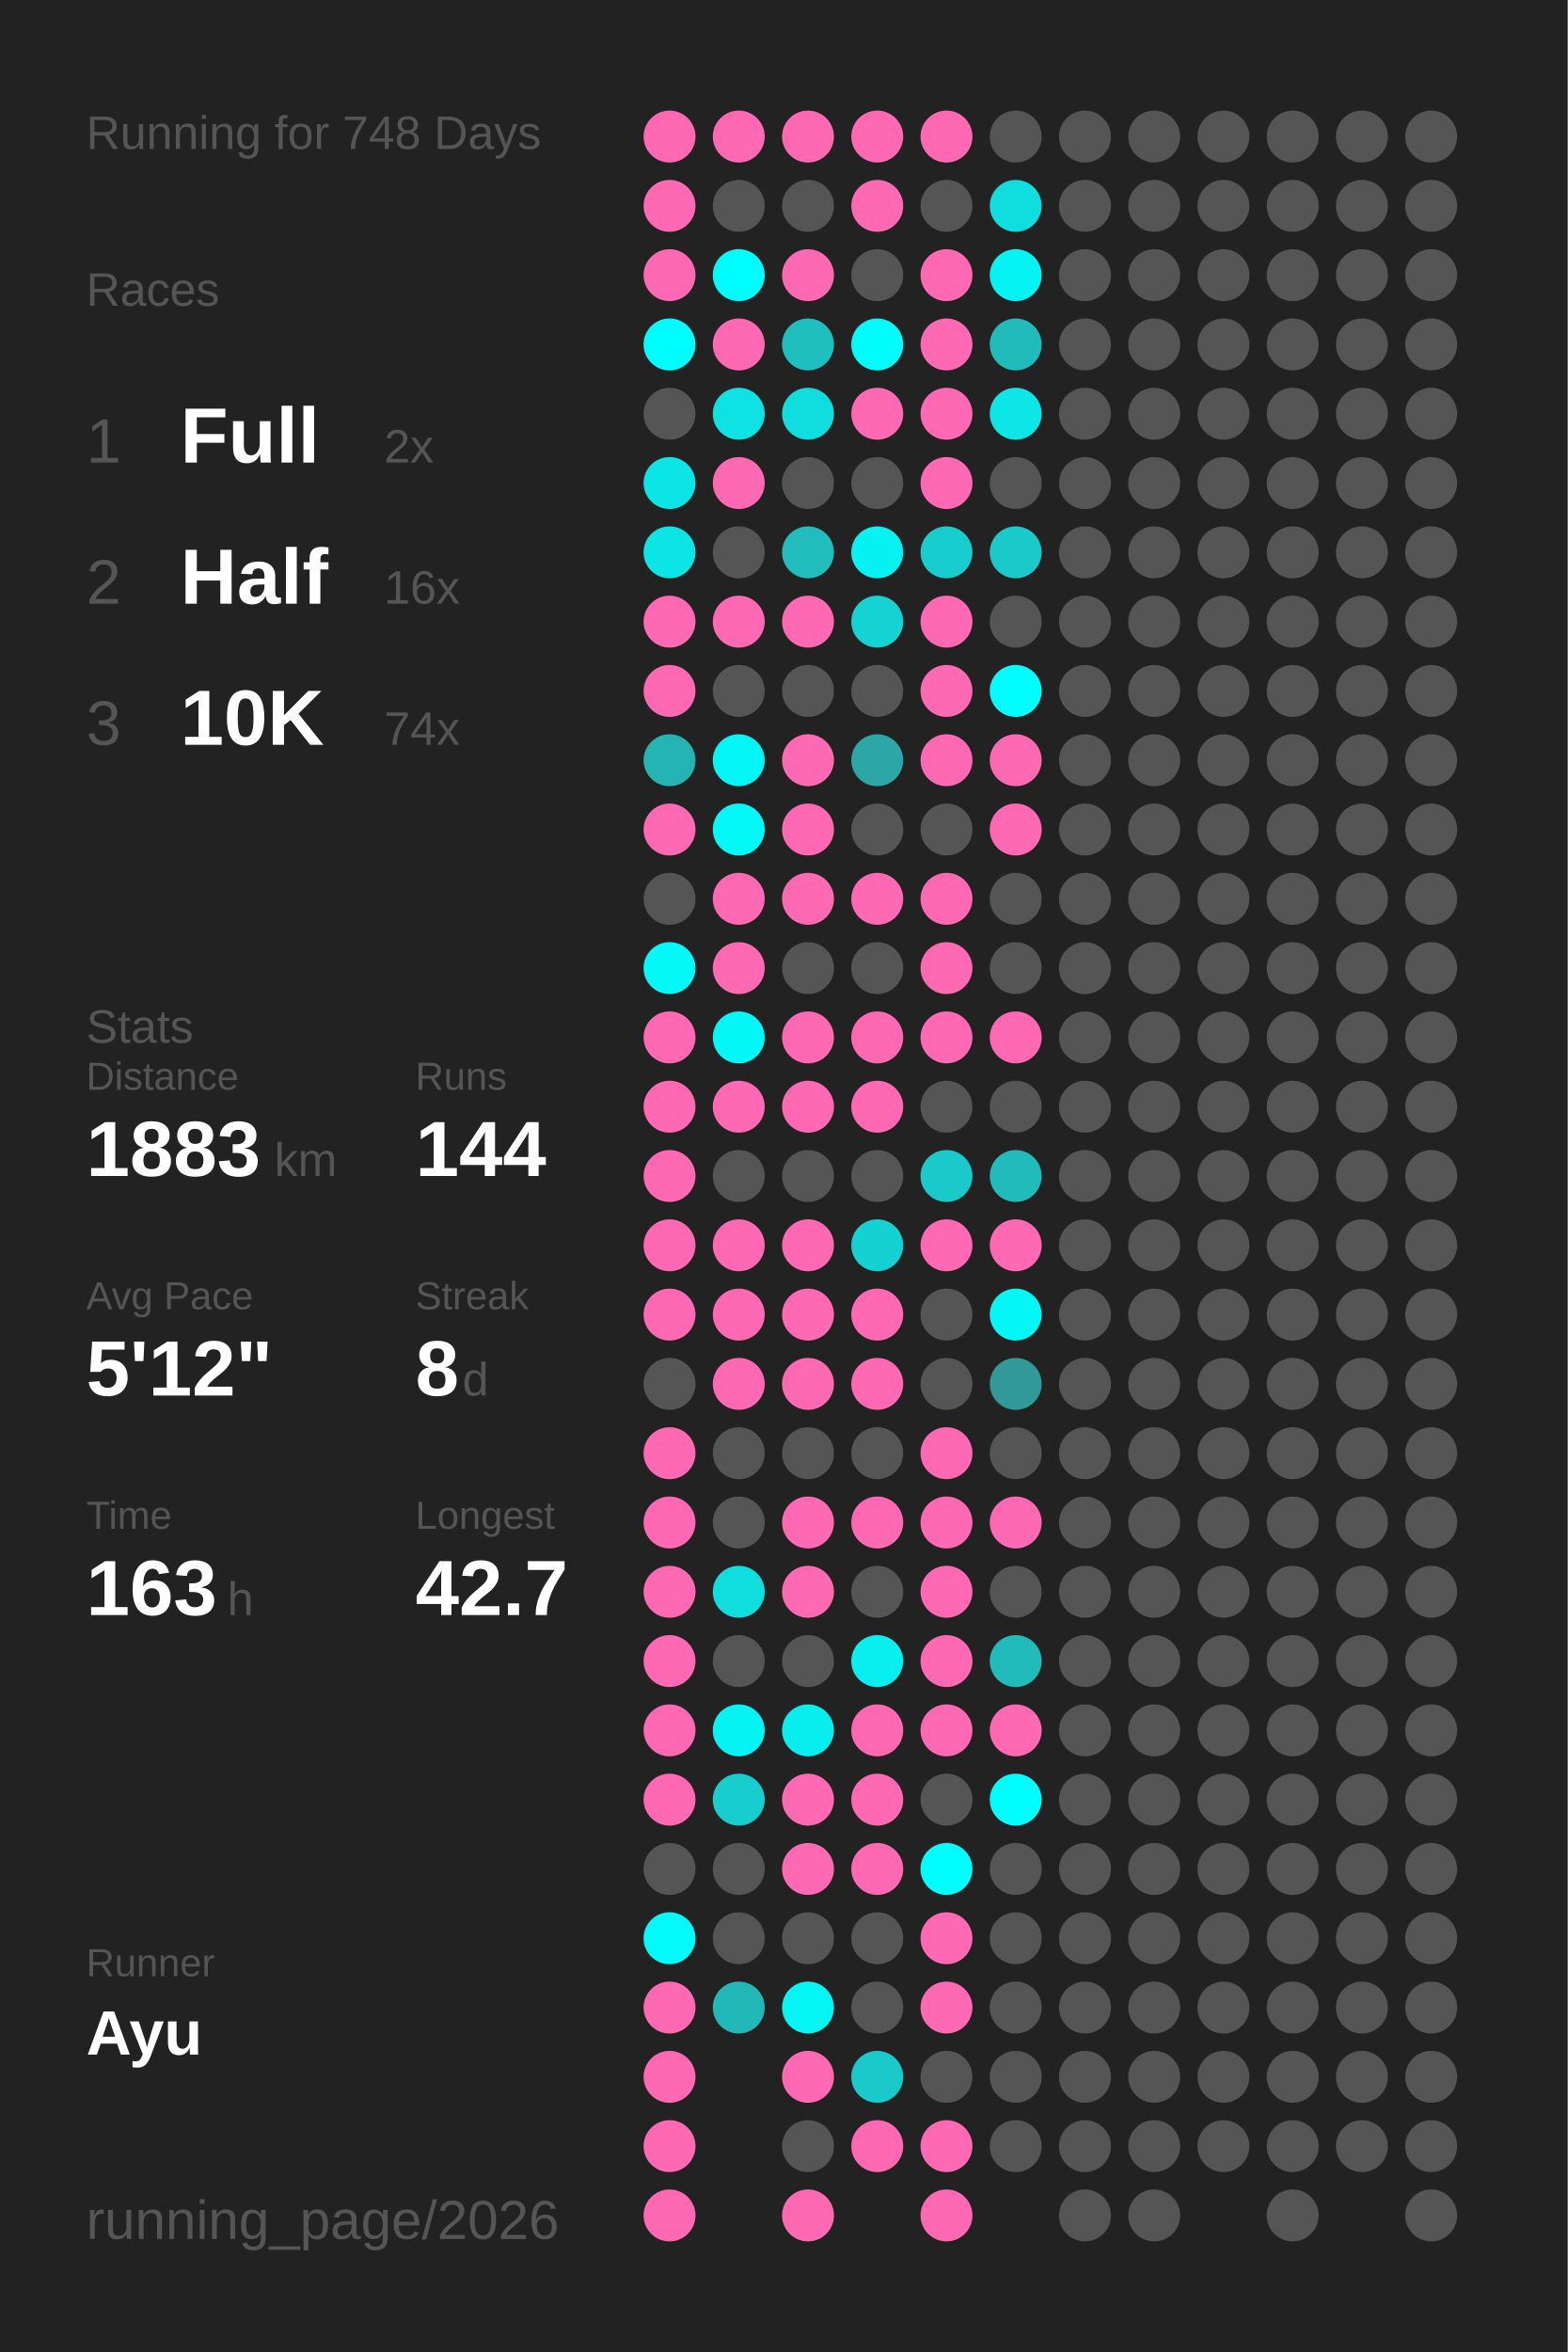
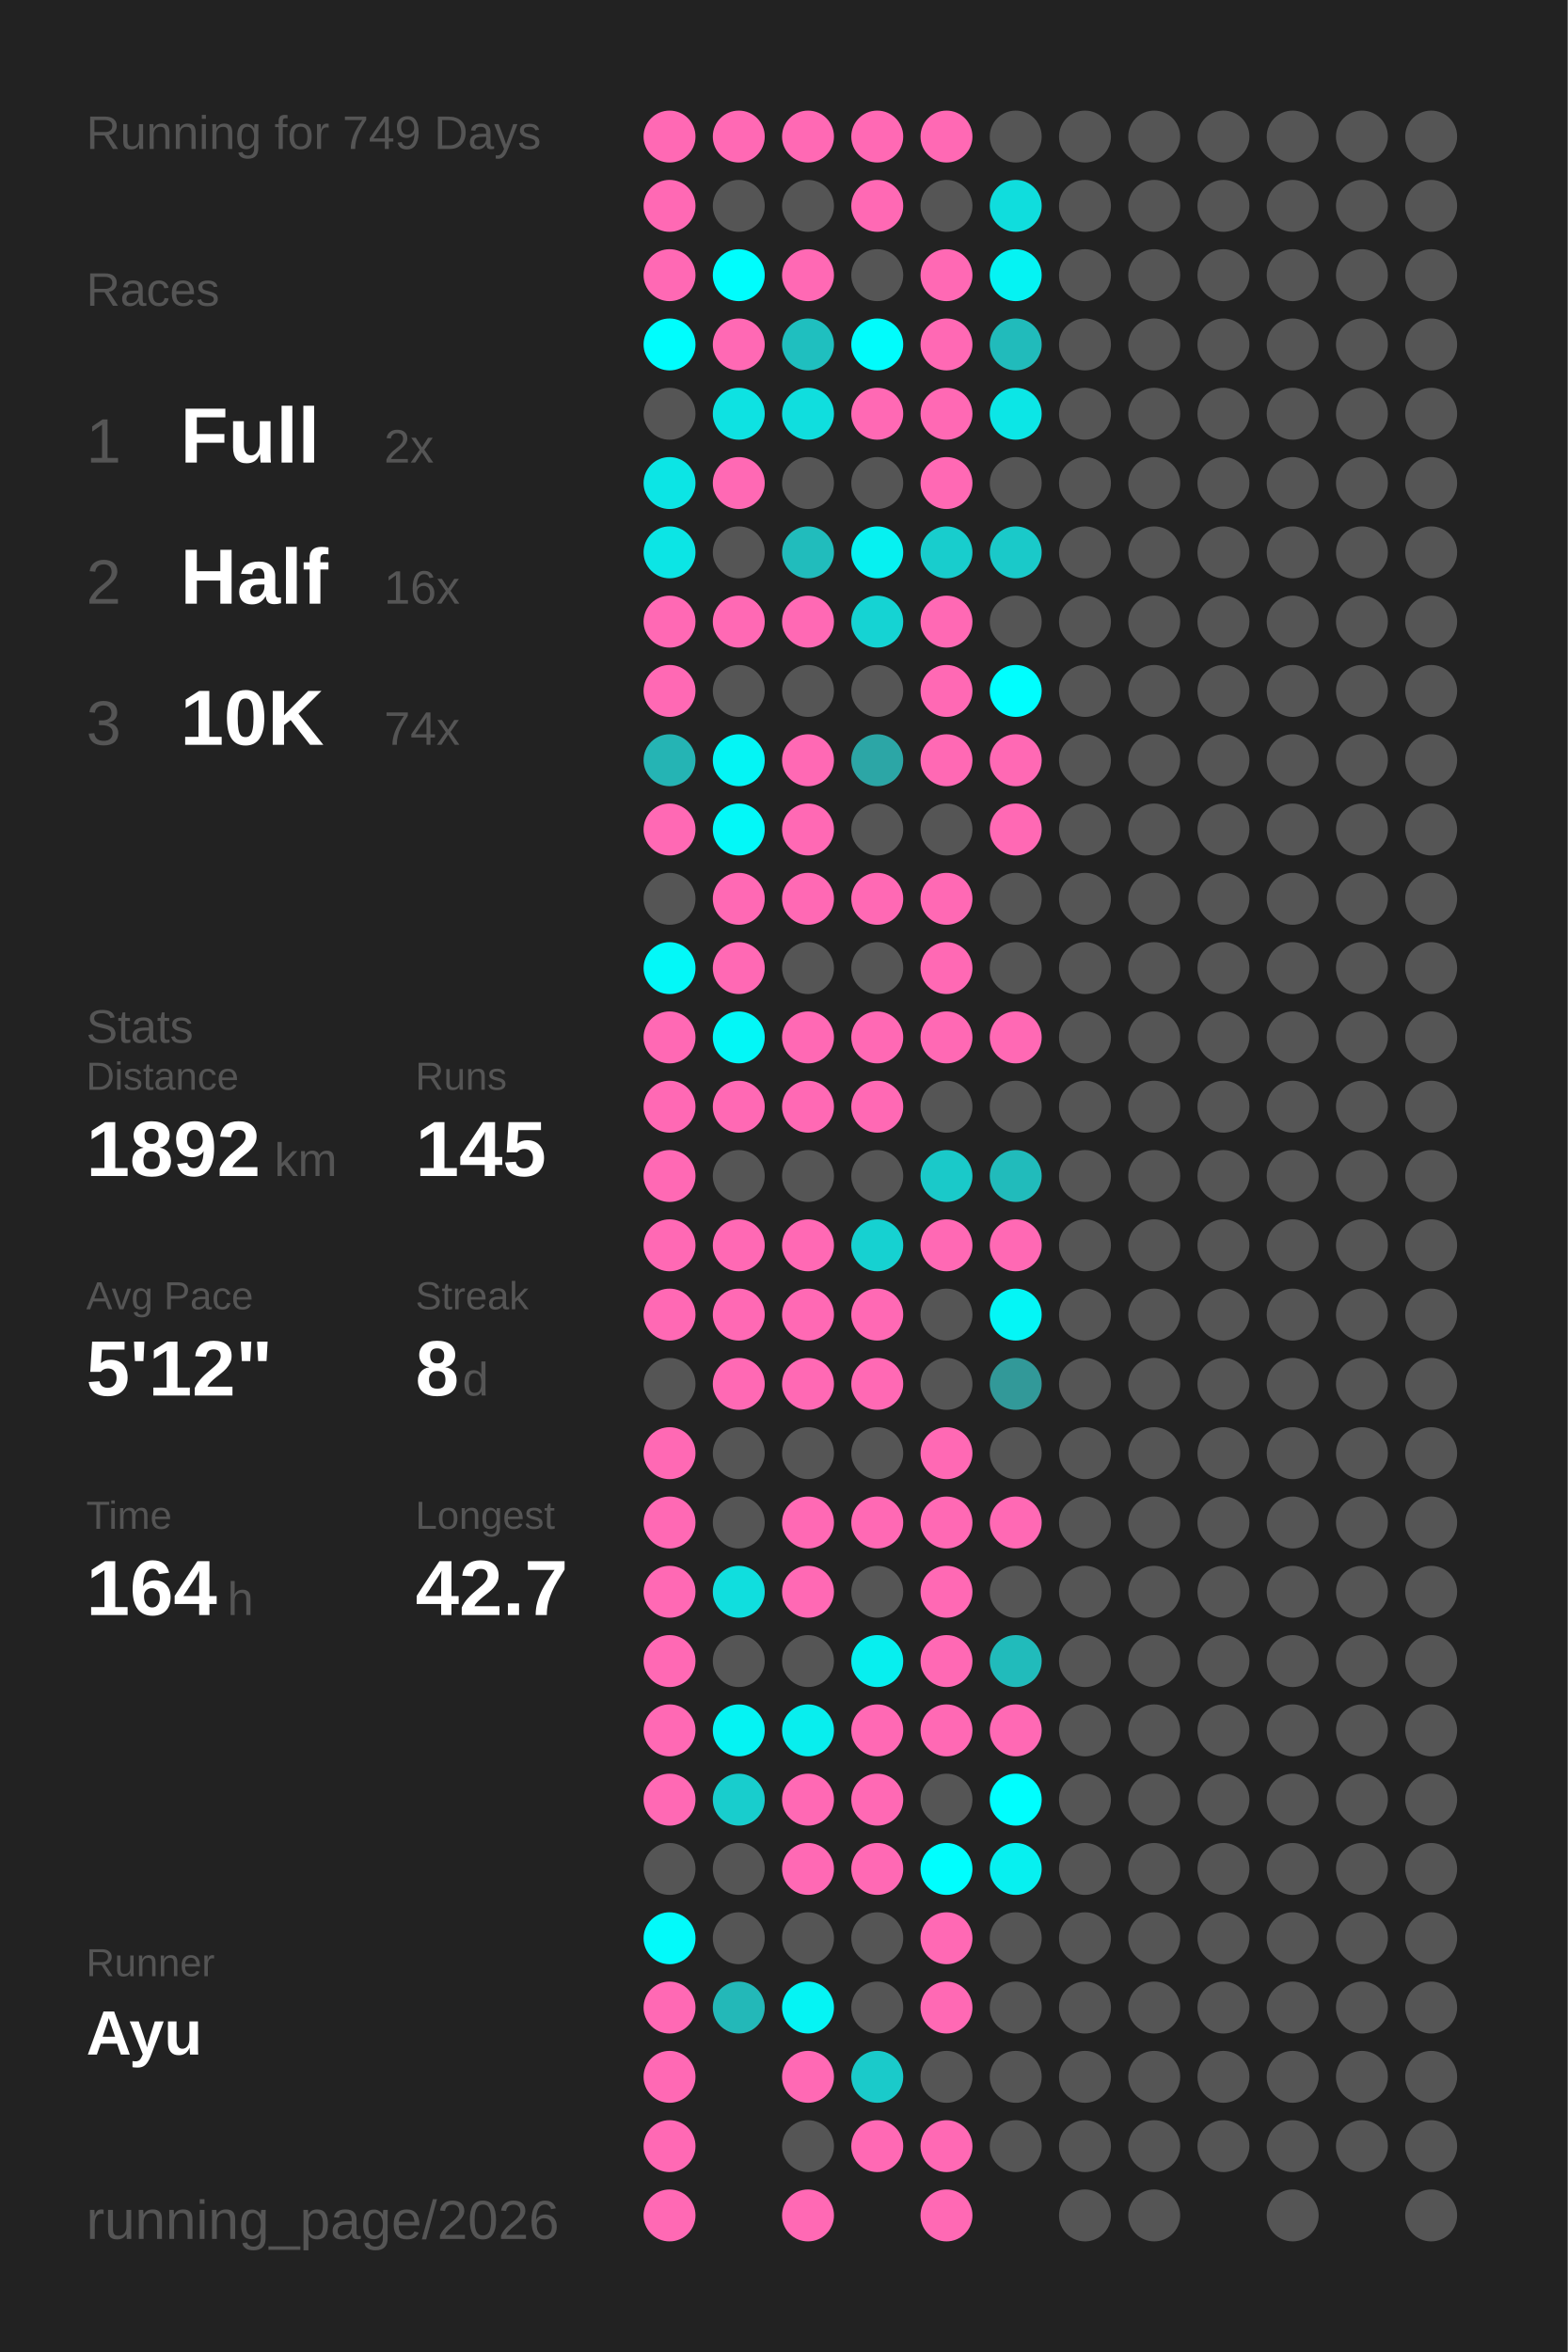
<svg xmlns="http://www.w3.org/2000/svg" baseProfile="full" height="300mm" version="1.1" viewBox="0,0,200,300" width="200mm">
  <defs />
  <rect fill="#222222" height="300" width="200" x="0" y="0" />
-   <text fill="#555555" style="font-size:6px; font-family:Arial;" x="11" y="19">Running for 748 Days</text>
+   <text fill="#555555" style="font-size:6px; font-family:Arial;" x="11" y="19">Running for 749 Days</text>
  <text fill="#555555" style="font-size:6px; font-family:Arial;" x="11" y="39">Races</text>
  <text fill="#555555" style="font-size:8px; font-family:Arial;" x="11" y="59">1</text>
  <text fill="#FFFFFF" style="font-size:10px; font-family:Arial; font-weight:bold;" x="23" y="59">Full</text>
  <text fill="#555555" style="font-size:6px; font-family:Arial;" x="49" y="59">2x</text>
  <text fill="#555555" style="font-size:8px; font-family:Arial;" x="11" y="77">2</text>
  <text fill="#FFFFFF" style="font-size:10px; font-family:Arial; font-weight:bold;" x="23" y="77">Half</text>
  <text fill="#555555" style="font-size:6px; font-family:Arial;" x="49" y="77">16x</text>
  <text fill="#555555" style="font-size:8px; font-family:Arial;" x="11" y="95">3</text>
  <text fill="#FFFFFF" style="font-size:10px; font-family:Arial; font-weight:bold;" x="23" y="95">10K</text>
  <text fill="#555555" style="font-size:6px; font-family:Arial;" x="49" y="95">74x</text>
  <text fill="#555555" style="font-size:6px; font-family:Arial;" x="11" y="133">Stats</text>
  <text fill="#555555" style="font-size:5px; font-family:Arial;" x="11" y="139">Distance</text>
-   <text fill="#FFFFFF" style="font-size:10px; font-family:Arial; font-weight:bold;" x="11" y="150">1883</text>
+   <text fill="#FFFFFF" style="font-size:10px; font-family:Arial; font-weight:bold;" x="11" y="150">1892</text>
  <text fill="#555555" style="font-size:6px; font-family:Arial;" x="35" y="150">km</text>
  <text fill="#555555" style="font-size:5px; font-family:Arial;" x="53" y="139">Runs</text>
-   <text fill="#FFFFFF" style="font-size:10px; font-family:Arial; font-weight:bold;" x="53" y="150">144</text>
+   <text fill="#FFFFFF" style="font-size:10px; font-family:Arial; font-weight:bold;" x="53" y="150">145</text>
  <text fill="#555555" style="font-size:5px; font-family:Arial;" x="11" y="167">Avg Pace</text>
  <text fill="#FFFFFF" style="font-size:10px; font-family:Arial; font-weight:bold;" x="11" y="178">5'12"</text>
  <text fill="#555555" style="font-size:5px; font-family:Arial;" x="53" y="167">Streak</text>
  <text fill="#FFFFFF" style="font-size:10px; font-family:Arial; font-weight:bold;" x="53" y="178">8</text>
  <text fill="#555555" style="font-size:6px; font-family:Arial;" x="59" y="178">d</text>
  <text fill="#555555" style="font-size:5px; font-family:Arial;" x="11" y="195">Time</text>
-   <text fill="#FFFFFF" style="font-size:10px; font-family:Arial; font-weight:bold;" x="11" y="206">163</text>
+   <text fill="#FFFFFF" style="font-size:10px; font-family:Arial; font-weight:bold;" x="11" y="206">164</text>
  <text fill="#555555" style="font-size:6px; font-family:Arial;" x="29" y="206">h</text>
  <text fill="#555555" style="font-size:5px; font-family:Arial;" x="53" y="195">Longest</text>
  <text fill="#FFFFFF" style="font-size:10px; font-family:Arial; font-weight:bold;" x="53" y="206">42.7</text>
  <text fill="#555555" style="font-size:5px; font-family:Arial;" x="11" y="252.065">Runner</text>
  <text fill="#FFFFFF" style="font-size:8px; font-family:Arial; font-weight:bold;" x="11" y="262.065">Ayu</text>
  <text fill="#555555" style="font-size:7px; font-family:Arial;" x="11" y="285.581">running_page/2026</text>
  <circle cx="85.417" cy="17.419" fill="#ff69b4" r="3.312" />
  <circle cx="85.417" cy="26.258" fill="#ff69b4" r="3.312" />
  <circle cx="85.417" cy="35.097" fill="#ff69b4" r="3.312" />
  <circle cx="85.417" cy="43.935" fill="#00fdfd" r="3.312" />
  <circle cx="85.417" cy="52.774" fill="#555555" r="3.312" />
  <circle cx="85.417" cy="61.613" fill="#0ce5e5" r="3.312" />
  <circle cx="85.417" cy="70.452" fill="#0ce5e5" r="3.312" />
  <circle cx="85.417" cy="79.29" fill="#ff69b4" r="3.312" />
  <circle cx="85.417" cy="88.129" fill="#ff69b4" r="3.312" />
  <circle cx="85.417" cy="96.968" fill="#25b4b4" r="3.312" />
  <circle cx="85.417" cy="105.806" fill="#ff69b4" r="3.312" />
  <circle cx="85.417" cy="114.645" fill="#555555" r="3.312" />
  <circle cx="85.417" cy="123.484" fill="#03f8f8" r="3.312" />
  <circle cx="85.417" cy="132.323" fill="#ff69b4" r="3.312" />
  <circle cx="85.417" cy="141.161" fill="#ff69b4" r="3.312" />
  <circle cx="85.417" cy="150" fill="#ff69b4" r="3.312" />
  <circle cx="85.417" cy="158.839" fill="#ff69b4" r="3.312" />
  <circle cx="85.417" cy="167.677" fill="#ff69b4" r="3.312" />
  <circle cx="85.417" cy="176.516" fill="#555555" r="3.312" />
  <circle cx="85.417" cy="185.355" fill="#ff69b4" r="3.312" />
  <circle cx="85.417" cy="194.194" fill="#ff69b4" r="3.312" />
  <circle cx="85.417" cy="203.032" fill="#ff69b4" r="3.312" />
  <circle cx="85.417" cy="211.871" fill="#ff69b4" r="3.312" />
  <circle cx="85.417" cy="220.71" fill="#ff69b4" r="3.312" />
  <circle cx="85.417" cy="229.548" fill="#ff69b4" r="3.312" />
  <circle cx="85.417" cy="238.387" fill="#555555" r="3.312" />
  <circle cx="85.417" cy="247.226" fill="#02fafa" r="3.312" />
  <circle cx="85.417" cy="256.065" fill="#ff69b4" r="3.312" />
  <circle cx="85.417" cy="264.903" fill="#ff69b4" r="3.312" />
  <circle cx="85.417" cy="273.742" fill="#ff69b4" r="3.312" />
  <circle cx="85.417" cy="282.581" fill="#ff69b4" r="3.312" />
  <circle cx="94.25" cy="17.419" fill="#ff69b4" r="3.312" />
  <circle cx="94.25" cy="26.258" fill="#555555" r="3.312" />
  <circle cx="94.25" cy="35.097" fill="#00fdfd" r="3.312" />
  <circle cx="94.25" cy="43.935" fill="#ff69b4" r="3.312" />
  <circle cx="94.25" cy="52.774" fill="#0ee2e2" r="3.312" />
  <circle cx="94.25" cy="61.613" fill="#ff69b4" r="3.312" />
  <circle cx="94.25" cy="70.452" fill="#555555" r="3.312" />
  <circle cx="94.25" cy="79.29" fill="#ff69b4" r="3.312" />
  <circle cx="94.25" cy="88.129" fill="#555555" r="3.312" />
  <circle cx="94.25" cy="96.968" fill="#04f5f5" r="3.312" />
  <circle cx="94.25" cy="105.806" fill="#03f8f8" r="3.312" />
  <circle cx="94.25" cy="114.645" fill="#ff69b4" r="3.312" />
  <circle cx="94.25" cy="123.484" fill="#ff69b4" r="3.312" />
  <circle cx="94.25" cy="132.323" fill="#03f7f7" r="3.312" />
  <circle cx="94.25" cy="141.161" fill="#ff69b4" r="3.312" />
  <circle cx="94.25" cy="150" fill="#555555" r="3.312" />
  <circle cx="94.25" cy="158.839" fill="#ff69b4" r="3.312" />
  <circle cx="94.25" cy="167.677" fill="#ff69b4" r="3.312" />
  <circle cx="94.25" cy="176.516" fill="#ff69b4" r="3.312" />
  <circle cx="94.25" cy="185.355" fill="#555555" r="3.312" />
  <circle cx="94.25" cy="194.194" fill="#555555" r="3.312" />
  <circle cx="94.25" cy="203.032" fill="#10dede" r="3.312" />
  <circle cx="94.25" cy="211.871" fill="#555555" r="3.312" />
  <circle cx="94.25" cy="220.71" fill="#05f3f3" r="3.312" />
  <circle cx="94.25" cy="229.548" fill="#18cdcd" r="3.312" />
  <circle cx="94.25" cy="238.387" fill="#555555" r="3.312" />
  <circle cx="94.25" cy="247.226" fill="#555555" r="3.312" />
  <circle cx="94.25" cy="256.065" fill="#23b8b8" r="3.312" />
  <circle cx="103.083" cy="17.419" fill="#ff69b4" r="3.312" />
  <circle cx="103.083" cy="26.258" fill="#555555" r="3.312" />
  <circle cx="103.083" cy="35.097" fill="#ff69b4" r="3.312" />
  <circle cx="103.083" cy="43.935" fill="#1fbfbf" r="3.312" />
  <circle cx="103.083" cy="52.774" fill="#10dede" r="3.312" />
  <circle cx="103.083" cy="61.613" fill="#555555" r="3.312" />
  <circle cx="103.083" cy="70.452" fill="#21bcbc" r="3.312" />
  <circle cx="103.083" cy="79.29" fill="#ff69b4" r="3.312" />
  <circle cx="103.083" cy="88.129" fill="#555555" r="3.312" />
  <circle cx="103.083" cy="96.968" fill="#ff69b4" r="3.312" />
  <circle cx="103.083" cy="105.806" fill="#ff69b4" r="3.312" />
  <circle cx="103.083" cy="114.645" fill="#ff69b4" r="3.312" />
  <circle cx="103.083" cy="123.484" fill="#555555" r="3.312" />
  <circle cx="103.083" cy="132.323" fill="#ff69b4" r="3.312" />
  <circle cx="103.083" cy="141.161" fill="#ff69b4" r="3.312" />
  <circle cx="103.083" cy="150" fill="#555555" r="3.312" />
  <circle cx="103.083" cy="158.839" fill="#ff69b4" r="3.312" />
  <circle cx="103.083" cy="167.677" fill="#ff69b4" r="3.312" />
  <circle cx="103.083" cy="176.516" fill="#ff69b4" r="3.312" />
  <circle cx="103.083" cy="185.355" fill="#555555" r="3.312" />
  <circle cx="103.083" cy="194.194" fill="#ff69b4" r="3.312" />
  <circle cx="103.083" cy="203.032" fill="#ff69b4" r="3.312" />
  <circle cx="103.083" cy="211.871" fill="#555555" r="3.312" />
  <circle cx="103.083" cy="220.71" fill="#08eeee" r="3.312" />
  <circle cx="103.083" cy="229.548" fill="#ff69b4" r="3.312" />
  <circle cx="103.083" cy="238.387" fill="#ff69b4" r="3.312" />
  <circle cx="103.083" cy="247.226" fill="#555555" r="3.312" />
  <circle cx="103.083" cy="256.065" fill="#05f4f4" r="3.312" />
  <circle cx="103.083" cy="264.903" fill="#ff69b4" r="3.312" />
  <circle cx="103.083" cy="273.742" fill="#555555" r="3.312" />
  <circle cx="103.083" cy="282.581" fill="#ff69b4" r="3.312" />
  <circle cx="111.917" cy="17.419" fill="#ff69b4" r="3.312" />
  <circle cx="111.917" cy="26.258" fill="#ff69b4" r="3.312" />
  <circle cx="111.917" cy="35.097" fill="#555555" r="3.312" />
  <circle cx="111.917" cy="43.935" fill="#01fcfc" r="3.312" />
  <circle cx="111.917" cy="52.774" fill="#ff69b4" r="3.312" />
  <circle cx="111.917" cy="61.613" fill="#555555" r="3.312" />
  <circle cx="111.917" cy="70.452" fill="#06f1f1" r="3.312" />
  <circle cx="111.917" cy="79.29" fill="#15d3d3" r="3.312" />
  <circle cx="111.917" cy="88.129" fill="#555555" r="3.312" />
  <circle cx="111.917" cy="96.968" fill="#2ca6a6" r="3.312" />
  <circle cx="111.917" cy="105.806" fill="#555555" r="3.312" />
  <circle cx="111.917" cy="114.645" fill="#ff69b4" r="3.312" />
  <circle cx="111.917" cy="123.484" fill="#555555" r="3.312" />
  <circle cx="111.917" cy="132.323" fill="#ff69b4" r="3.312" />
  <circle cx="111.917" cy="141.161" fill="#ff69b4" r="3.312" />
  <circle cx="111.917" cy="150" fill="#555555" r="3.312" />
  <circle cx="111.917" cy="158.839" fill="#16d1d1" r="3.312" />
  <circle cx="111.917" cy="167.677" fill="#ff69b4" r="3.312" />
  <circle cx="111.917" cy="176.516" fill="#ff69b4" r="3.312" />
  <circle cx="111.917" cy="185.355" fill="#555555" r="3.312" />
  <circle cx="111.917" cy="194.194" fill="#ff69b4" r="3.312" />
  <circle cx="111.917" cy="203.032" fill="#555555" r="3.312" />
  <circle cx="111.917" cy="211.871" fill="#07efef" r="3.312" />
  <circle cx="111.917" cy="220.71" fill="#ff69b4" r="3.312" />
  <circle cx="111.917" cy="229.548" fill="#ff69b4" r="3.312" />
  <circle cx="111.917" cy="238.387" fill="#ff69b4" r="3.312" />
  <circle cx="111.917" cy="247.226" fill="#555555" r="3.312" />
  <circle cx="111.917" cy="256.065" fill="#555555" r="3.312" />
  <circle cx="111.917" cy="264.903" fill="#1acaca" r="3.312" />
  <circle cx="111.917" cy="273.742" fill="#ff69b4" r="3.312" />
  <circle cx="120.75" cy="17.419" fill="#ff69b4" r="3.312" />
  <circle cx="120.75" cy="26.258" fill="#555555" r="3.312" />
  <circle cx="120.75" cy="35.097" fill="#ff69b4" r="3.312" />
  <circle cx="120.75" cy="43.935" fill="#ff69b4" r="3.312" />
  <circle cx="120.75" cy="52.774" fill="#ff69b4" r="3.312" />
  <circle cx="120.75" cy="61.613" fill="#ff69b4" r="3.312" />
  <circle cx="120.75" cy="70.452" fill="#18cdcd" r="3.312" />
  <circle cx="120.75" cy="79.29" fill="#ff69b4" r="3.312" />
  <circle cx="120.75" cy="88.129" fill="#ff69b4" r="3.312" />
  <circle cx="120.75" cy="96.968" fill="#ff69b4" r="3.312" />
  <circle cx="120.75" cy="105.806" fill="#555555" r="3.312" />
  <circle cx="120.75" cy="114.645" fill="#ff69b4" r="3.312" />
  <circle cx="120.75" cy="123.484" fill="#ff69b4" r="3.312" />
  <circle cx="120.75" cy="132.323" fill="#ff69b4" r="3.312" />
  <circle cx="120.75" cy="141.161" fill="#555555" r="3.312" />
  <circle cx="120.75" cy="150" fill="#1ac9c9" r="3.312" />
  <circle cx="120.75" cy="158.839" fill="#ff69b4" r="3.312" />
  <circle cx="120.75" cy="167.677" fill="#555555" r="3.312" />
  <circle cx="120.75" cy="176.516" fill="#555555" r="3.312" />
  <circle cx="120.75" cy="185.355" fill="#ff69b4" r="3.312" />
  <circle cx="120.75" cy="194.194" fill="#ff69b4" r="3.312" />
  <circle cx="120.75" cy="203.032" fill="#ff69b4" r="3.312" />
  <circle cx="120.75" cy="211.871" fill="#ff69b4" r="3.312" />
  <circle cx="120.75" cy="220.71" fill="#ff69b4" r="3.312" />
  <circle cx="120.75" cy="229.548" fill="#555555" r="3.312" />
  <circle cx="120.75" cy="238.387" fill="#00fefe" r="3.312" />
  <circle cx="120.75" cy="247.226" fill="#ff69b4" r="3.312" />
  <circle cx="120.75" cy="256.065" fill="#ff69b4" r="3.312" />
  <circle cx="120.75" cy="264.903" fill="#555555" r="3.312" />
  <circle cx="120.75" cy="273.742" fill="#ff69b4" r="3.312" />
  <circle cx="120.75" cy="282.581" fill="#ff69b4" r="3.312" />
  <circle cx="129.583" cy="17.419" fill="#555555" r="3.312" />
  <circle cx="129.583" cy="26.258" fill="#10dddd" r="3.312" />
  <circle cx="129.583" cy="35.097" fill="#05f3f3" r="3.312" />
  <circle cx="129.583" cy="43.935" fill="#21bbbb" r="3.312" />
  <circle cx="129.583" cy="52.774" fill="#0ce6e6" r="3.312" />
  <circle cx="129.583" cy="61.613" fill="#555555" r="3.312" />
  <circle cx="129.583" cy="70.452" fill="#1ac9c9" r="3.312" />
  <circle cx="129.583" cy="79.29" fill="#555555" r="3.312" />
  <circle cx="129.583" cy="88.129" fill="#00fefe" r="3.312" />
  <circle cx="129.583" cy="96.968" fill="#ff69b4" r="3.312" />
  <circle cx="129.583" cy="105.806" fill="#ff69b4" r="3.312" />
  <circle cx="129.583" cy="114.645" fill="#555555" r="3.312" />
  <circle cx="129.583" cy="123.484" fill="#555555" r="3.312" />
  <circle cx="129.583" cy="132.323" fill="#ff69b4" r="3.312" />
  <circle cx="129.583" cy="141.161" fill="#555555" r="3.312" />
  <circle cx="129.583" cy="150" fill="#21bbbb" r="3.312" />
  <circle cx="129.583" cy="158.839" fill="#ff69b4" r="3.312" />
  <circle cx="129.583" cy="167.677" fill="#04f6f6" r="3.312" />
  <circle cx="129.583" cy="176.516" fill="#329999" r="3.312" />
  <circle cx="129.583" cy="185.355" fill="#555555" r="3.312" />
  <circle cx="129.583" cy="194.194" fill="#ff69b4" r="3.312" />
  <circle cx="129.583" cy="203.032" fill="#555555" r="3.312" />
  <circle cx="129.583" cy="211.871" fill="#21bbbb" r="3.312" />
  <circle cx="129.583" cy="220.71" fill="#ff69b4" r="3.312" />
  <circle cx="129.583" cy="229.548" fill="#00fefe" r="3.312" />
-   <circle cx="129.583" cy="238.387" fill="#555555" r="3.312" />
+   <circle cx="129.583" cy="238.387" fill="#07f0f0" r="3.312" />
  <circle cx="129.583" cy="247.226" fill="#555555" r="3.312" />
  <circle cx="129.583" cy="256.065" fill="#555555" r="3.312" />
  <circle cx="129.583" cy="264.903" fill="#555555" r="3.312" />
  <circle cx="129.583" cy="273.742" fill="#555555" r="3.312" />
  <circle cx="138.417" cy="17.419" fill="#555555" r="3.312" />
  <circle cx="138.417" cy="26.258" fill="#555555" r="3.312" />
  <circle cx="138.417" cy="35.097" fill="#555555" r="3.312" />
  <circle cx="138.417" cy="43.935" fill="#555555" r="3.312" />
  <circle cx="138.417" cy="52.774" fill="#555555" r="3.312" />
  <circle cx="138.417" cy="61.613" fill="#555555" r="3.312" />
  <circle cx="138.417" cy="70.452" fill="#555555" r="3.312" />
  <circle cx="138.417" cy="79.29" fill="#555555" r="3.312" />
  <circle cx="138.417" cy="88.129" fill="#555555" r="3.312" />
  <circle cx="138.417" cy="96.968" fill="#555555" r="3.312" />
  <circle cx="138.417" cy="105.806" fill="#555555" r="3.312" />
  <circle cx="138.417" cy="114.645" fill="#555555" r="3.312" />
  <circle cx="138.417" cy="123.484" fill="#555555" r="3.312" />
  <circle cx="138.417" cy="132.323" fill="#555555" r="3.312" />
  <circle cx="138.417" cy="141.161" fill="#555555" r="3.312" />
  <circle cx="138.417" cy="150" fill="#555555" r="3.312" />
  <circle cx="138.417" cy="158.839" fill="#555555" r="3.312" />
  <circle cx="138.417" cy="167.677" fill="#555555" r="3.312" />
  <circle cx="138.417" cy="176.516" fill="#555555" r="3.312" />
  <circle cx="138.417" cy="185.355" fill="#555555" r="3.312" />
  <circle cx="138.417" cy="194.194" fill="#555555" r="3.312" />
  <circle cx="138.417" cy="203.032" fill="#555555" r="3.312" />
  <circle cx="138.417" cy="211.871" fill="#555555" r="3.312" />
  <circle cx="138.417" cy="220.71" fill="#555555" r="3.312" />
  <circle cx="138.417" cy="229.548" fill="#555555" r="3.312" />
  <circle cx="138.417" cy="238.387" fill="#555555" r="3.312" />
  <circle cx="138.417" cy="247.226" fill="#555555" r="3.312" />
  <circle cx="138.417" cy="256.065" fill="#555555" r="3.312" />
  <circle cx="138.417" cy="264.903" fill="#555555" r="3.312" />
  <circle cx="138.417" cy="273.742" fill="#555555" r="3.312" />
  <circle cx="138.417" cy="282.581" fill="#555555" r="3.312" />
  <circle cx="147.25" cy="17.419" fill="#555555" r="3.312" />
  <circle cx="147.25" cy="26.258" fill="#555555" r="3.312" />
  <circle cx="147.25" cy="35.097" fill="#555555" r="3.312" />
  <circle cx="147.25" cy="43.935" fill="#555555" r="3.312" />
  <circle cx="147.25" cy="52.774" fill="#555555" r="3.312" />
  <circle cx="147.25" cy="61.613" fill="#555555" r="3.312" />
  <circle cx="147.25" cy="70.452" fill="#555555" r="3.312" />
  <circle cx="147.25" cy="79.29" fill="#555555" r="3.312" />
  <circle cx="147.25" cy="88.129" fill="#555555" r="3.312" />
  <circle cx="147.25" cy="96.968" fill="#555555" r="3.312" />
  <circle cx="147.25" cy="105.806" fill="#555555" r="3.312" />
  <circle cx="147.25" cy="114.645" fill="#555555" r="3.312" />
  <circle cx="147.25" cy="123.484" fill="#555555" r="3.312" />
  <circle cx="147.25" cy="132.323" fill="#555555" r="3.312" />
  <circle cx="147.25" cy="141.161" fill="#555555" r="3.312" />
  <circle cx="147.25" cy="150" fill="#555555" r="3.312" />
  <circle cx="147.25" cy="158.839" fill="#555555" r="3.312" />
  <circle cx="147.25" cy="167.677" fill="#555555" r="3.312" />
  <circle cx="147.25" cy="176.516" fill="#555555" r="3.312" />
  <circle cx="147.25" cy="185.355" fill="#555555" r="3.312" />
  <circle cx="147.25" cy="194.194" fill="#555555" r="3.312" />
  <circle cx="147.25" cy="203.032" fill="#555555" r="3.312" />
  <circle cx="147.25" cy="211.871" fill="#555555" r="3.312" />
  <circle cx="147.25" cy="220.71" fill="#555555" r="3.312" />
  <circle cx="147.25" cy="229.548" fill="#555555" r="3.312" />
  <circle cx="147.25" cy="238.387" fill="#555555" r="3.312" />
  <circle cx="147.25" cy="247.226" fill="#555555" r="3.312" />
  <circle cx="147.25" cy="256.065" fill="#555555" r="3.312" />
  <circle cx="147.25" cy="264.903" fill="#555555" r="3.312" />
  <circle cx="147.25" cy="273.742" fill="#555555" r="3.312" />
  <circle cx="147.25" cy="282.581" fill="#555555" r="3.312" />
  <circle cx="156.083" cy="17.419" fill="#555555" r="3.312" />
  <circle cx="156.083" cy="26.258" fill="#555555" r="3.312" />
  <circle cx="156.083" cy="35.097" fill="#555555" r="3.312" />
  <circle cx="156.083" cy="43.935" fill="#555555" r="3.312" />
  <circle cx="156.083" cy="52.774" fill="#555555" r="3.312" />
  <circle cx="156.083" cy="61.613" fill="#555555" r="3.312" />
  <circle cx="156.083" cy="70.452" fill="#555555" r="3.312" />
  <circle cx="156.083" cy="79.29" fill="#555555" r="3.312" />
  <circle cx="156.083" cy="88.129" fill="#555555" r="3.312" />
  <circle cx="156.083" cy="96.968" fill="#555555" r="3.312" />
  <circle cx="156.083" cy="105.806" fill="#555555" r="3.312" />
  <circle cx="156.083" cy="114.645" fill="#555555" r="3.312" />
  <circle cx="156.083" cy="123.484" fill="#555555" r="3.312" />
  <circle cx="156.083" cy="132.323" fill="#555555" r="3.312" />
  <circle cx="156.083" cy="141.161" fill="#555555" r="3.312" />
  <circle cx="156.083" cy="150" fill="#555555" r="3.312" />
  <circle cx="156.083" cy="158.839" fill="#555555" r="3.312" />
  <circle cx="156.083" cy="167.677" fill="#555555" r="3.312" />
  <circle cx="156.083" cy="176.516" fill="#555555" r="3.312" />
  <circle cx="156.083" cy="185.355" fill="#555555" r="3.312" />
  <circle cx="156.083" cy="194.194" fill="#555555" r="3.312" />
  <circle cx="156.083" cy="203.032" fill="#555555" r="3.312" />
  <circle cx="156.083" cy="211.871" fill="#555555" r="3.312" />
  <circle cx="156.083" cy="220.71" fill="#555555" r="3.312" />
  <circle cx="156.083" cy="229.548" fill="#555555" r="3.312" />
  <circle cx="156.083" cy="238.387" fill="#555555" r="3.312" />
  <circle cx="156.083" cy="247.226" fill="#555555" r="3.312" />
  <circle cx="156.083" cy="256.065" fill="#555555" r="3.312" />
  <circle cx="156.083" cy="264.903" fill="#555555" r="3.312" />
  <circle cx="156.083" cy="273.742" fill="#555555" r="3.312" />
  <circle cx="164.917" cy="17.419" fill="#555555" r="3.312" />
  <circle cx="164.917" cy="26.258" fill="#555555" r="3.312" />
  <circle cx="164.917" cy="35.097" fill="#555555" r="3.312" />
  <circle cx="164.917" cy="43.935" fill="#555555" r="3.312" />
  <circle cx="164.917" cy="52.774" fill="#555555" r="3.312" />
  <circle cx="164.917" cy="61.613" fill="#555555" r="3.312" />
  <circle cx="164.917" cy="70.452" fill="#555555" r="3.312" />
  <circle cx="164.917" cy="79.29" fill="#555555" r="3.312" />
  <circle cx="164.917" cy="88.129" fill="#555555" r="3.312" />
  <circle cx="164.917" cy="96.968" fill="#555555" r="3.312" />
  <circle cx="164.917" cy="105.806" fill="#555555" r="3.312" />
  <circle cx="164.917" cy="114.645" fill="#555555" r="3.312" />
  <circle cx="164.917" cy="123.484" fill="#555555" r="3.312" />
  <circle cx="164.917" cy="132.323" fill="#555555" r="3.312" />
  <circle cx="164.917" cy="141.161" fill="#555555" r="3.312" />
  <circle cx="164.917" cy="150" fill="#555555" r="3.312" />
  <circle cx="164.917" cy="158.839" fill="#555555" r="3.312" />
  <circle cx="164.917" cy="167.677" fill="#555555" r="3.312" />
  <circle cx="164.917" cy="176.516" fill="#555555" r="3.312" />
  <circle cx="164.917" cy="185.355" fill="#555555" r="3.312" />
  <circle cx="164.917" cy="194.194" fill="#555555" r="3.312" />
  <circle cx="164.917" cy="203.032" fill="#555555" r="3.312" />
  <circle cx="164.917" cy="211.871" fill="#555555" r="3.312" />
  <circle cx="164.917" cy="220.71" fill="#555555" r="3.312" />
  <circle cx="164.917" cy="229.548" fill="#555555" r="3.312" />
  <circle cx="164.917" cy="238.387" fill="#555555" r="3.312" />
  <circle cx="164.917" cy="247.226" fill="#555555" r="3.312" />
  <circle cx="164.917" cy="256.065" fill="#555555" r="3.312" />
  <circle cx="164.917" cy="264.903" fill="#555555" r="3.312" />
  <circle cx="164.917" cy="273.742" fill="#555555" r="3.312" />
  <circle cx="164.917" cy="282.581" fill="#555555" r="3.312" />
  <circle cx="173.75" cy="17.419" fill="#555555" r="3.312" />
  <circle cx="173.75" cy="26.258" fill="#555555" r="3.312" />
  <circle cx="173.75" cy="35.097" fill="#555555" r="3.312" />
  <circle cx="173.75" cy="43.935" fill="#555555" r="3.312" />
  <circle cx="173.75" cy="52.774" fill="#555555" r="3.312" />
  <circle cx="173.75" cy="61.613" fill="#555555" r="3.312" />
  <circle cx="173.75" cy="70.452" fill="#555555" r="3.312" />
  <circle cx="173.75" cy="79.29" fill="#555555" r="3.312" />
  <circle cx="173.75" cy="88.129" fill="#555555" r="3.312" />
  <circle cx="173.75" cy="96.968" fill="#555555" r="3.312" />
  <circle cx="173.75" cy="105.806" fill="#555555" r="3.312" />
  <circle cx="173.75" cy="114.645" fill="#555555" r="3.312" />
  <circle cx="173.75" cy="123.484" fill="#555555" r="3.312" />
  <circle cx="173.75" cy="132.323" fill="#555555" r="3.312" />
  <circle cx="173.75" cy="141.161" fill="#555555" r="3.312" />
  <circle cx="173.75" cy="150" fill="#555555" r="3.312" />
  <circle cx="173.75" cy="158.839" fill="#555555" r="3.312" />
  <circle cx="173.75" cy="167.677" fill="#555555" r="3.312" />
  <circle cx="173.75" cy="176.516" fill="#555555" r="3.312" />
  <circle cx="173.75" cy="185.355" fill="#555555" r="3.312" />
  <circle cx="173.75" cy="194.194" fill="#555555" r="3.312" />
  <circle cx="173.75" cy="203.032" fill="#555555" r="3.312" />
  <circle cx="173.75" cy="211.871" fill="#555555" r="3.312" />
  <circle cx="173.75" cy="220.71" fill="#555555" r="3.312" />
  <circle cx="173.75" cy="229.548" fill="#555555" r="3.312" />
  <circle cx="173.75" cy="238.387" fill="#555555" r="3.312" />
  <circle cx="173.75" cy="247.226" fill="#555555" r="3.312" />
  <circle cx="173.75" cy="256.065" fill="#555555" r="3.312" />
  <circle cx="173.75" cy="264.903" fill="#555555" r="3.312" />
  <circle cx="173.75" cy="273.742" fill="#555555" r="3.312" />
  <circle cx="182.583" cy="17.419" fill="#555555" r="3.312" />
  <circle cx="182.583" cy="26.258" fill="#555555" r="3.312" />
  <circle cx="182.583" cy="35.097" fill="#555555" r="3.312" />
  <circle cx="182.583" cy="43.935" fill="#555555" r="3.312" />
  <circle cx="182.583" cy="52.774" fill="#555555" r="3.312" />
  <circle cx="182.583" cy="61.613" fill="#555555" r="3.312" />
  <circle cx="182.583" cy="70.452" fill="#555555" r="3.312" />
  <circle cx="182.583" cy="79.29" fill="#555555" r="3.312" />
  <circle cx="182.583" cy="88.129" fill="#555555" r="3.312" />
  <circle cx="182.583" cy="96.968" fill="#555555" r="3.312" />
  <circle cx="182.583" cy="105.806" fill="#555555" r="3.312" />
  <circle cx="182.583" cy="114.645" fill="#555555" r="3.312" />
  <circle cx="182.583" cy="123.484" fill="#555555" r="3.312" />
  <circle cx="182.583" cy="132.323" fill="#555555" r="3.312" />
  <circle cx="182.583" cy="141.161" fill="#555555" r="3.312" />
  <circle cx="182.583" cy="150" fill="#555555" r="3.312" />
  <circle cx="182.583" cy="158.839" fill="#555555" r="3.312" />
  <circle cx="182.583" cy="167.677" fill="#555555" r="3.312" />
  <circle cx="182.583" cy="176.516" fill="#555555" r="3.312" />
  <circle cx="182.583" cy="185.355" fill="#555555" r="3.312" />
  <circle cx="182.583" cy="194.194" fill="#555555" r="3.312" />
  <circle cx="182.583" cy="203.032" fill="#555555" r="3.312" />
  <circle cx="182.583" cy="211.871" fill="#555555" r="3.312" />
  <circle cx="182.583" cy="220.71" fill="#555555" r="3.312" />
  <circle cx="182.583" cy="229.548" fill="#555555" r="3.312" />
  <circle cx="182.583" cy="238.387" fill="#555555" r="3.312" />
  <circle cx="182.583" cy="247.226" fill="#555555" r="3.312" />
  <circle cx="182.583" cy="256.065" fill="#555555" r="3.312" />
  <circle cx="182.583" cy="264.903" fill="#555555" r="3.312" />
  <circle cx="182.583" cy="273.742" fill="#555555" r="3.312" />
  <circle cx="182.583" cy="282.581" fill="#555555" r="3.312" />
</svg>
